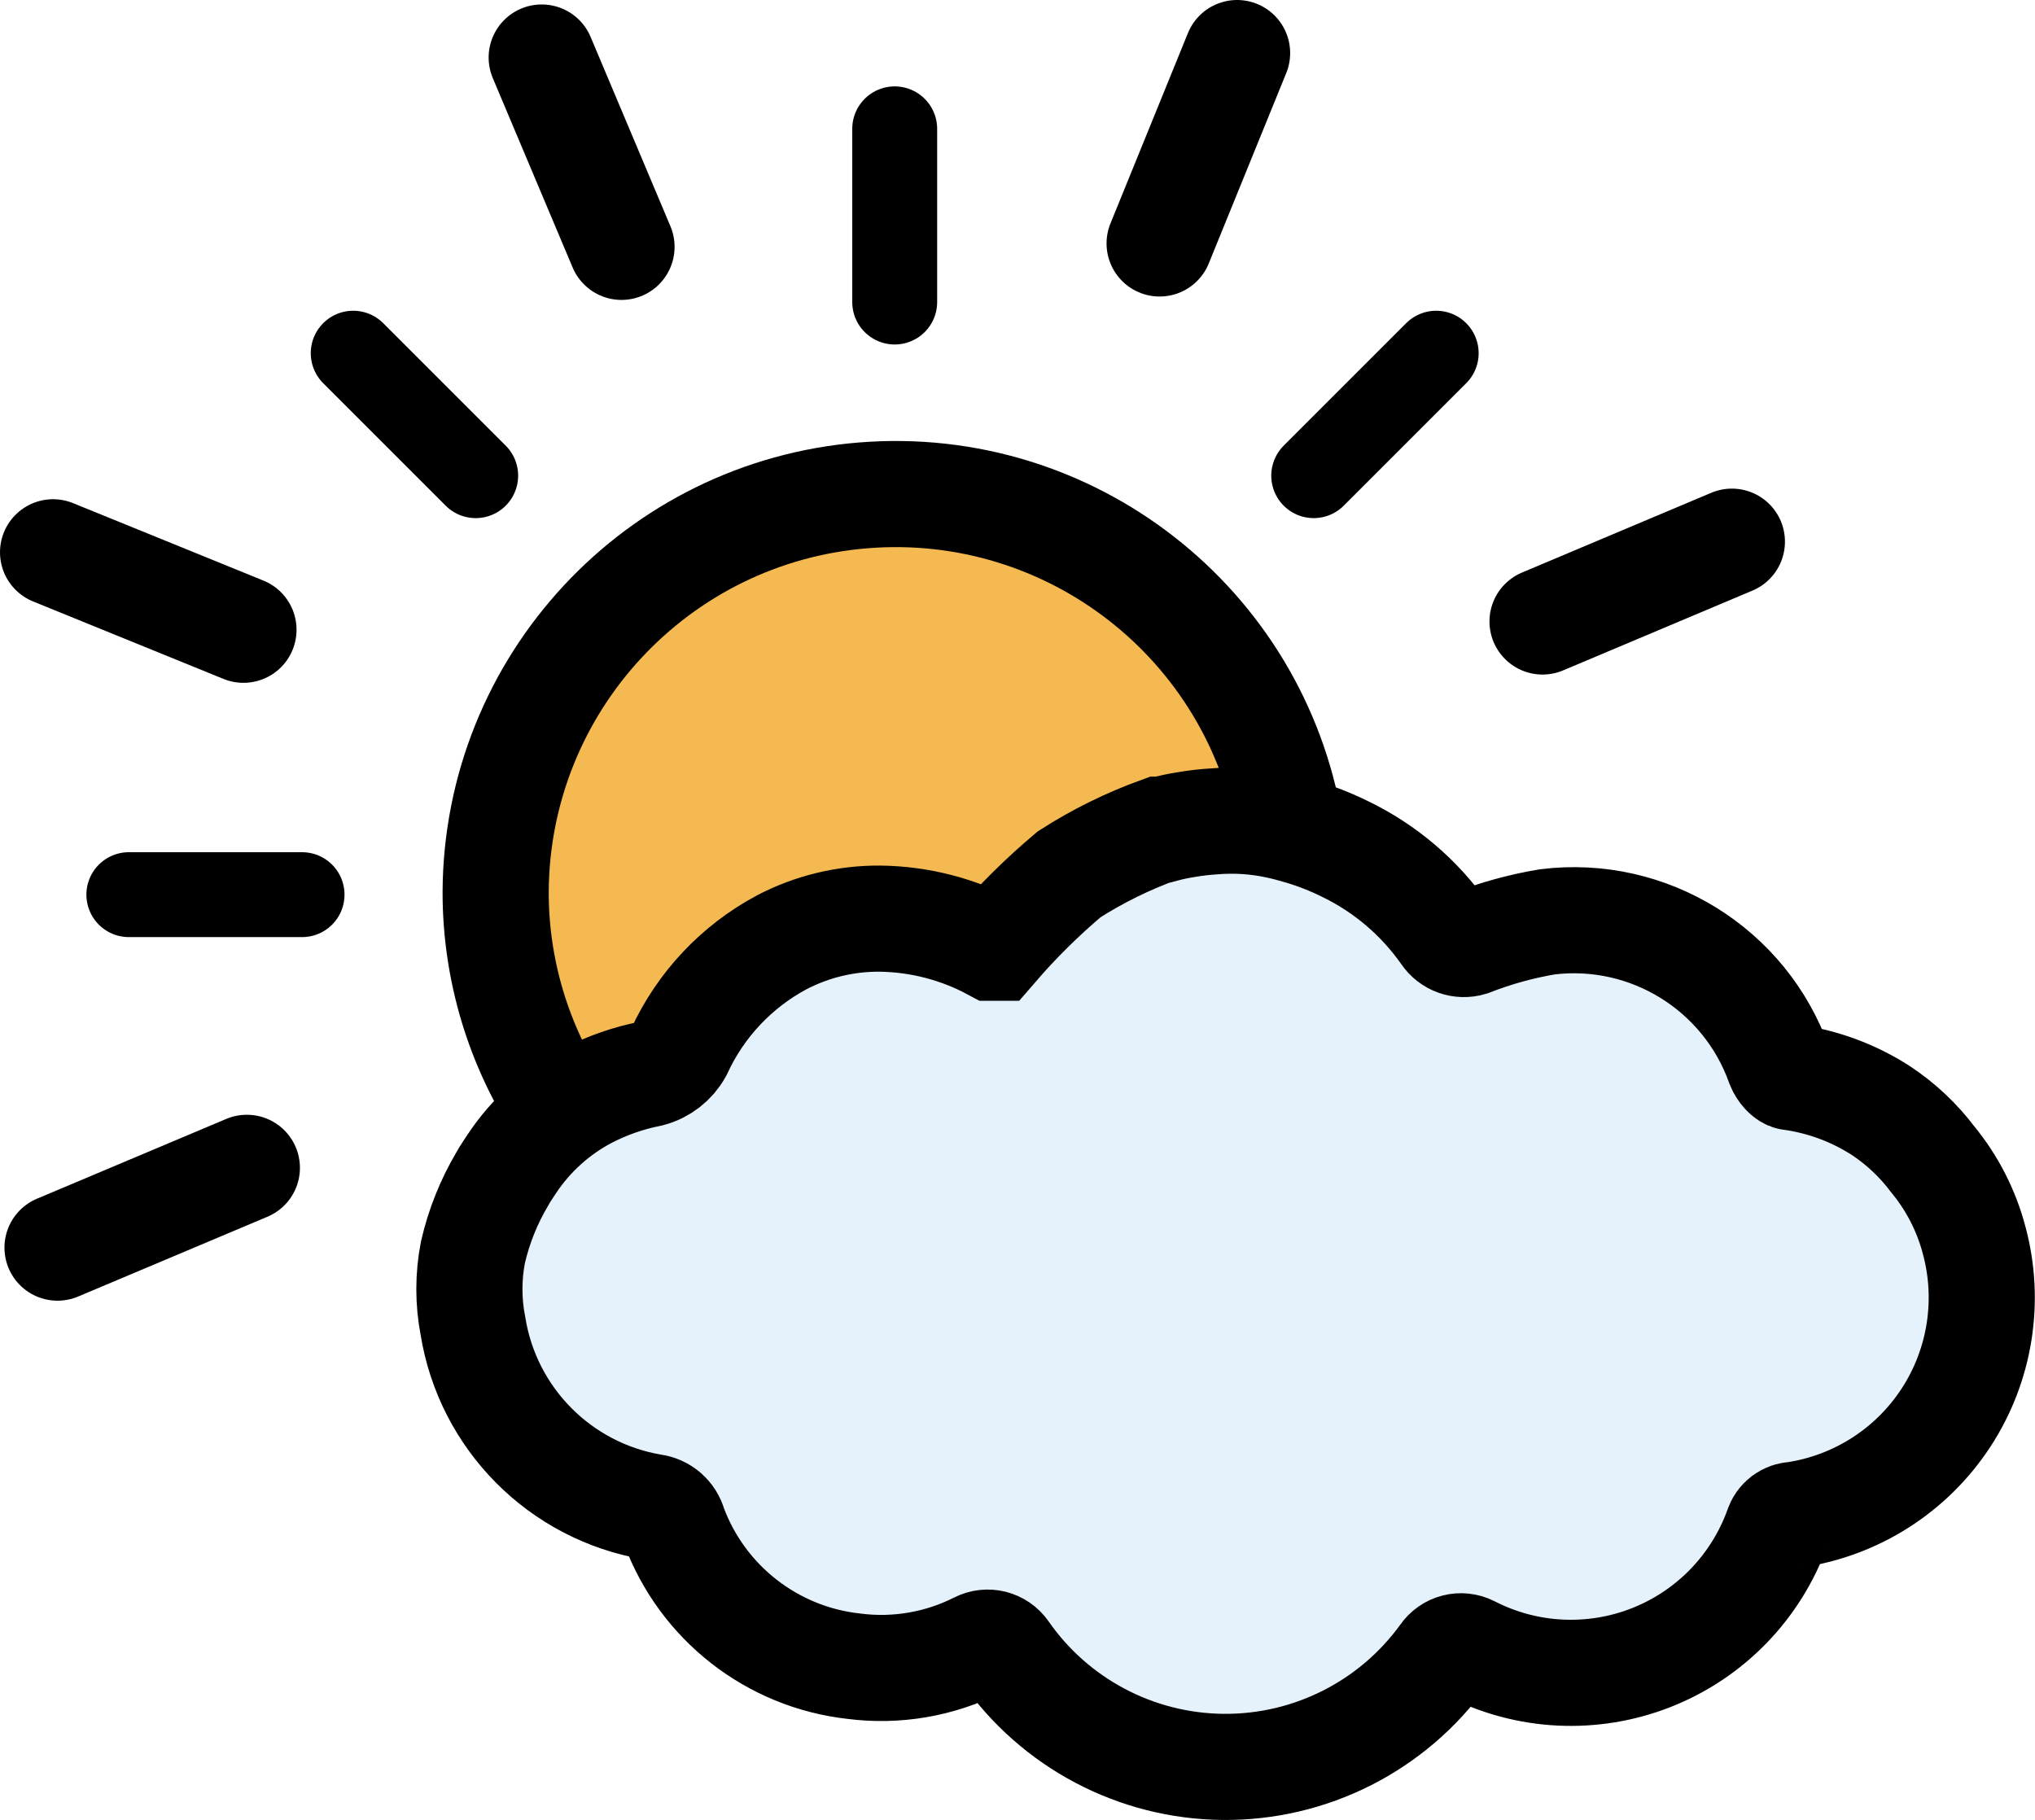
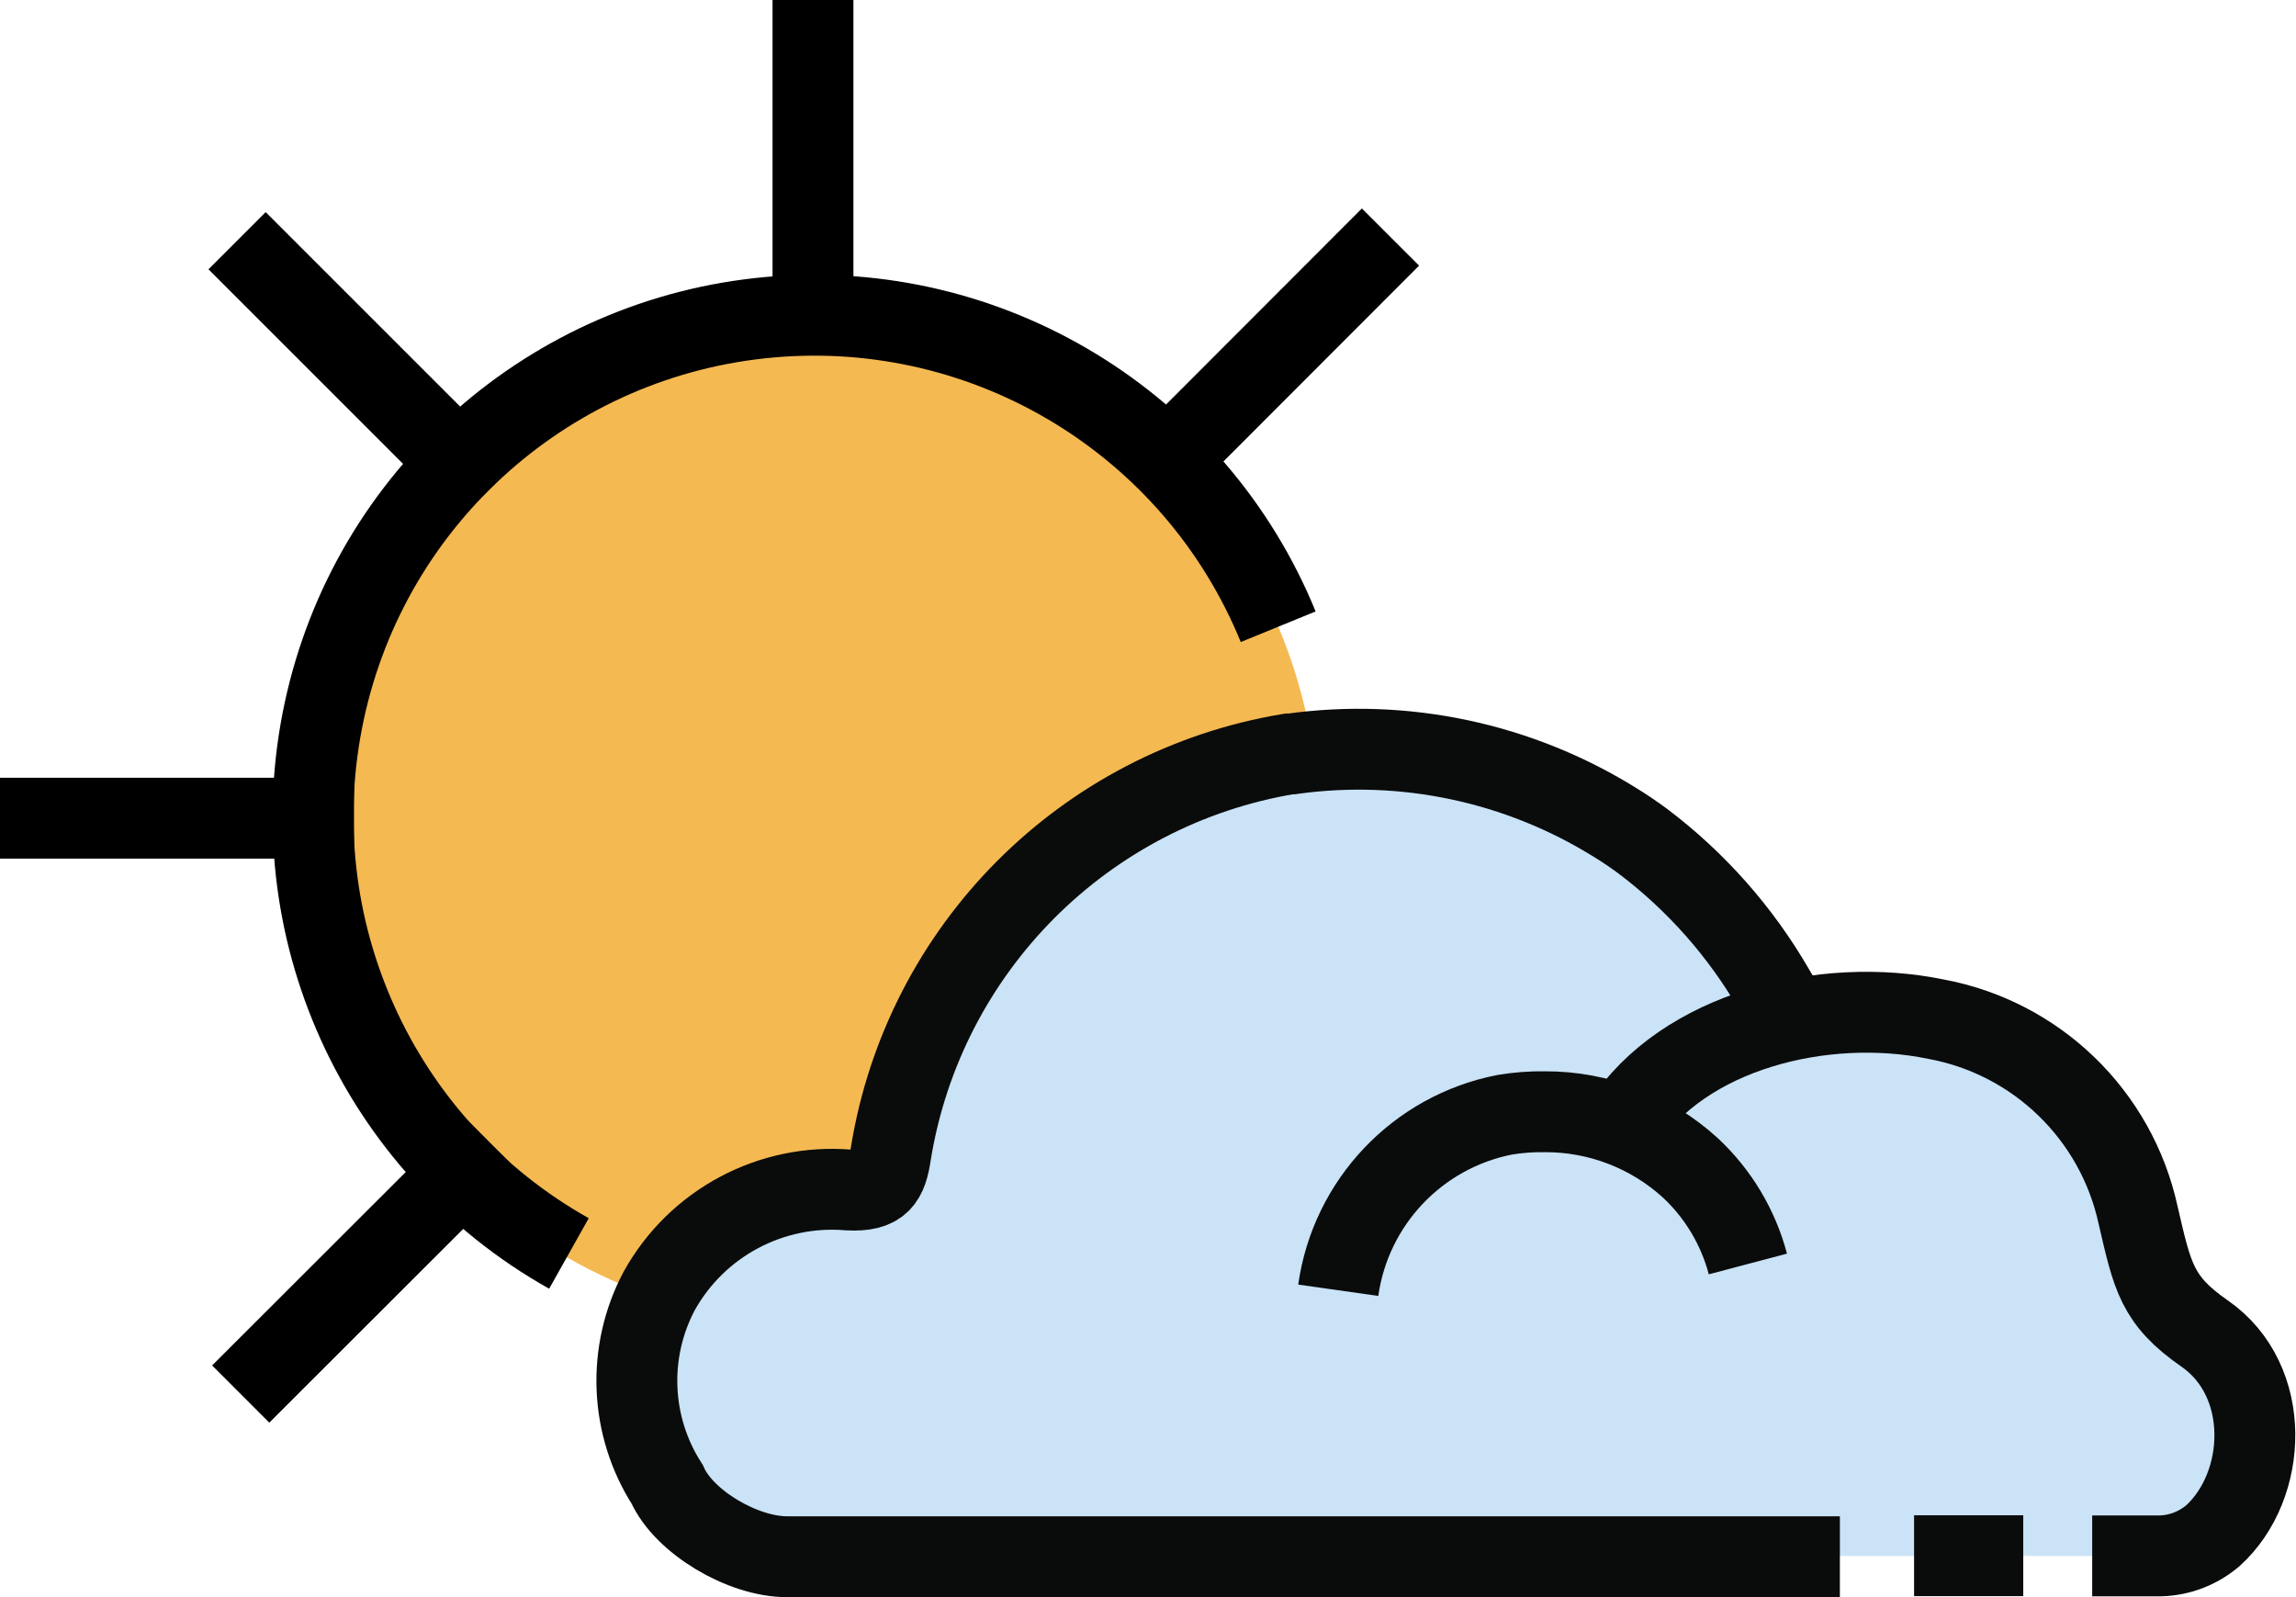
- <svg xmlns="http://www.w3.org/2000/svg" viewBox="0 0 95.87 85.74">
+ <svg xmlns="http://www.w3.org/2000/svg" viewBox="0 0 113.56 78.96">
  <defs>
-     <style>.cls-1{fill:#f5b952;}.cls-2{fill:#e5f1fb;}.cls-3,.cls-4,.cls-5{fill:none;stroke:#000;stroke-miterlimit:10;}.cls-3,.cls-5{stroke-width:5px;}.cls-4,.cls-5{stroke-linecap:round;}.cls-4{stroke-width:4px;}</style>
+     <style>.cls-1{fill:#f5b952;}.cls-2{fill:#cae3f6;}.cls-3,.cls-4,.cls-5{fill:none;stroke-miterlimit:10;stroke-width:4px;}.cls-3,.cls-4{stroke:#000;}.cls-4{stroke-linecap:square;}.cls-5{stroke:#0a0b0b;}</style>
  </defs>
  <g id="Layer_2" data-name="Layer 2">
    <g id="Layer_1-2" data-name="Layer 1">
-       <path class="cls-1" d="M59.92,37.6c-.07,1.53-11.49,2.68-23.87,8.17C26.6,50,23.24,53,23.24,42.66A18.73,18.73,0,0,1,42,23.94C52.31,23.94,60.31,29.3,59.92,37.6Z" />
-       <path class="cls-2" d="M93,58.42a10,10,0,0,0-1.94-3.79,9.9,9.9,0,0,0-2.47-2.32,10.51,10.51,0,0,0-4.21-1.56c-.21,0-.47-.33-.56-.56A10.27,10.27,0,0,0,72.9,43.43a18.22,18.22,0,0,0-3.62,1A1.08,1.08,0,0,1,68.07,44a12.23,12.23,0,0,0-4.7-4,13.15,13.15,0,0,0-2.09-.82c-.37-.11-.74-.21-1.12-.29a10.24,10.24,0,0,0-3-.19,12.17,12.17,0,0,0-1.22.14,10.62,10.62,0,0,0-1.18.25l-.13,0a21.36,21.36,0,0,0-4.26,2.1,30.81,30.81,0,0,0-3.5,3.46l-.1,0a11.55,11.55,0,0,0-5.29-1.37,9.84,9.84,0,0,0-4.66,1.12A11.06,11.06,0,0,0,32,49.52a2.22,2.22,0,0,1-1.38,1.07,11.2,11.2,0,0,0-2.89,1,9.68,9.68,0,0,0-3.63,3.26c-.14.22-.3.44-.43.68A12.12,12.12,0,0,0,22.28,59a9.1,9.1,0,0,0,0,3.47A10.31,10.31,0,0,0,30.74,71a1.18,1.18,0,0,1,1,.87,10.25,10.25,0,0,0,8.48,6.63,10.11,10.11,0,0,0,5.85-1,1,1,0,0,1,1.28.32A12.66,12.66,0,0,0,68,78a1,1,0,0,1,1.28-.33,10.34,10.34,0,0,0,14.46-5.71.84.84,0,0,1,.79-.59A10.35,10.35,0,0,0,93,58.42Z" />
-       <path class="cls-3" d="M93,58.42a10,10,0,0,0-1.94-3.79,9.9,9.9,0,0,0-2.47-2.32,10.51,10.51,0,0,0-4.21-1.56c-.21,0-.47-.33-.56-.56A10.27,10.27,0,0,0,72.9,43.43a18.22,18.22,0,0,0-3.62,1A1.08,1.08,0,0,1,68.07,44a12.23,12.23,0,0,0-4.7-4,13.15,13.15,0,0,0-2.09-.82c-.37-.11-.74-.21-1.12-.29a10.24,10.24,0,0,0-3-.19,12.17,12.17,0,0,0-1.22.14,10.62,10.62,0,0,0-1.18.25l-.13,0a21.36,21.36,0,0,0-4.26,2.1,30.81,30.81,0,0,0-3.5,3.46l-.1,0a11.55,11.55,0,0,0-5.29-1.37,9.84,9.84,0,0,0-4.66,1.12A11.06,11.06,0,0,0,32,49.52a2.22,2.22,0,0,1-1.38,1.07,11.2,11.2,0,0,0-2.89,1,9.68,9.68,0,0,0-3.63,3.26c-.14.22-.3.44-.43.68A12.12,12.12,0,0,0,22.28,59a9.1,9.1,0,0,0,0,3.47A10.31,10.31,0,0,0,30.74,71a1.18,1.18,0,0,1,1,.87,10.25,10.25,0,0,0,8.48,6.63,10.11,10.11,0,0,0,5.85-1,1,1,0,0,1,1.28.32A12.66,12.66,0,0,0,68,78a1,1,0,0,1,1.28-.33,10.34,10.34,0,0,0,14.46-5.71.84.84,0,0,1,.79-.59A10.35,10.35,0,0,0,93,58.42Z" />
-       <path class="cls-3" d="M60.77,39A18.84,18.84,0,0,0,23.35,42a18.65,18.65,0,0,0,3.09,10.32" />
-       <line class="cls-4" x1="42.15" y1="14.23" x2="42.15" y2="6.07" />
-       <line class="cls-4" x1="14.23" y1="42.15" x2="6.07" y2="42.15" />
-       <line class="cls-4" x1="22.41" y1="22.41" x2="16.64" y2="16.64" />
-       <line class="cls-4" x1="67.66" y1="16.64" x2="61.89" y2="22.41" />
-       <line class="cls-5" x1="54.63" y1="11.47" x2="58.28" y2="2.5" />
-       <line class="cls-5" x1="11.47" y1="29.67" x2="2.5" y2="26.02" />
-       <line class="cls-5" x1="29.28" y1="11.63" x2="25.52" y2="2.71" />
-       <line class="cls-5" x1="11.63" y1="55.02" x2="2.71" y2="58.78" />
-       <line class="cls-5" x1="81.59" y1="25.52" x2="72.67" y2="29.28" />
+       <path class="cls-1" d="M40.4,15.88A24.8,24.8,0,1,0,65.19,40.67,24.82,24.82,0,0,0,40.4,15.88Z" />
+       <path class="cls-2" d="M91,77H38.92c-2.19,0-5.09-1.72-5.92-3.58a9.49,9.49,0,0,1-.4-9.56,9.78,9.78,0,0,1,9.37-5c1.57.08,1.9-.5,2.09-1.8a23.93,23.93,0,0,1,19.7-19.77l.12,0a24,24,0,0,1,16,3.39c.46.28.93.6,1.39.94a24.66,24.66,0,0,1,6.47,7.32l.75,1.27" />
+       <path class="cls-2" d="M66.19,63.82a10.32,10.32,0,0,1,8.23-8.68,11.11,11.11,0,0,1,2-.15,10.62,10.62,0,0,1,7.19,2.78,10,10,0,0,1,2.84,4.75" />
+       <path class="cls-2" d="M80.26,55.63c3-4.65,9.95-6.36,15.49-5.22a12.58,12.58,0,0,1,10,9.69c.71,3.06.93,4.22,3.29,5.86,3.36,2.33,3.13,7.53.41,10a4.19,4.19,0,0,1-2.61,1h-18" />
+       <line class="cls-2" x1="94.67" y1="76.95" x2="100.07" y2="76.95" />
+       <path class="cls-3" d="M63.22,31A24.79,24.79,0,1,0,28.14,62" />
+       <line class="cls-4" x1="40.21" y1="15.51" x2="40.21" y2="2" />
+       <line class="cls-4" x1="15.51" y1="40.47" x2="2" y2="40.47" />
+       <line class="cls-4" x1="22.7" y1="22.88" x2="13.14" y2="13.32" />
+       <line class="cls-4" x1="57.81" y1="22.7" x2="67.36" y2="13.14" />
+       <line class="cls-4" x1="22.88" y1="57.99" x2="13.32" y2="67.54" />
+       <path class="cls-5" d="M91,77H38.92c-2.19,0-5.09-1.72-5.92-3.58a9.49,9.49,0,0,1-.4-9.56,9.78,9.78,0,0,1,9.37-5c1.57.08,1.9-.5,2.09-1.8a23.93,23.93,0,0,1,19.7-19.77l.12,0a24,24,0,0,1,16,3.39c.46.28.93.6,1.39.94a24.66,24.66,0,0,1,6.47,7.32l.75,1.27" />
+       <path class="cls-5" d="M66.19,63.82a10.32,10.32,0,0,1,8.23-8.68,11.11,11.11,0,0,1,2-.15,10.62,10.62,0,0,1,7.19,2.78,10,10,0,0,1,2.84,4.75" />
+       <path class="cls-5" d="M80.26,55.63c3-4.65,9.95-6.36,15.49-5.22a12.58,12.58,0,0,1,10,9.69c.71,3.06.93,4.22,3.29,5.86,3.36,2.33,3.13,7.53.41,10a4.19,4.19,0,0,1-2.61,1h-3.36" />
+       <line class="cls-5" x1="94.67" y1="76.95" x2="100.07" y2="76.95" />
    </g>
  </g>
</svg>
